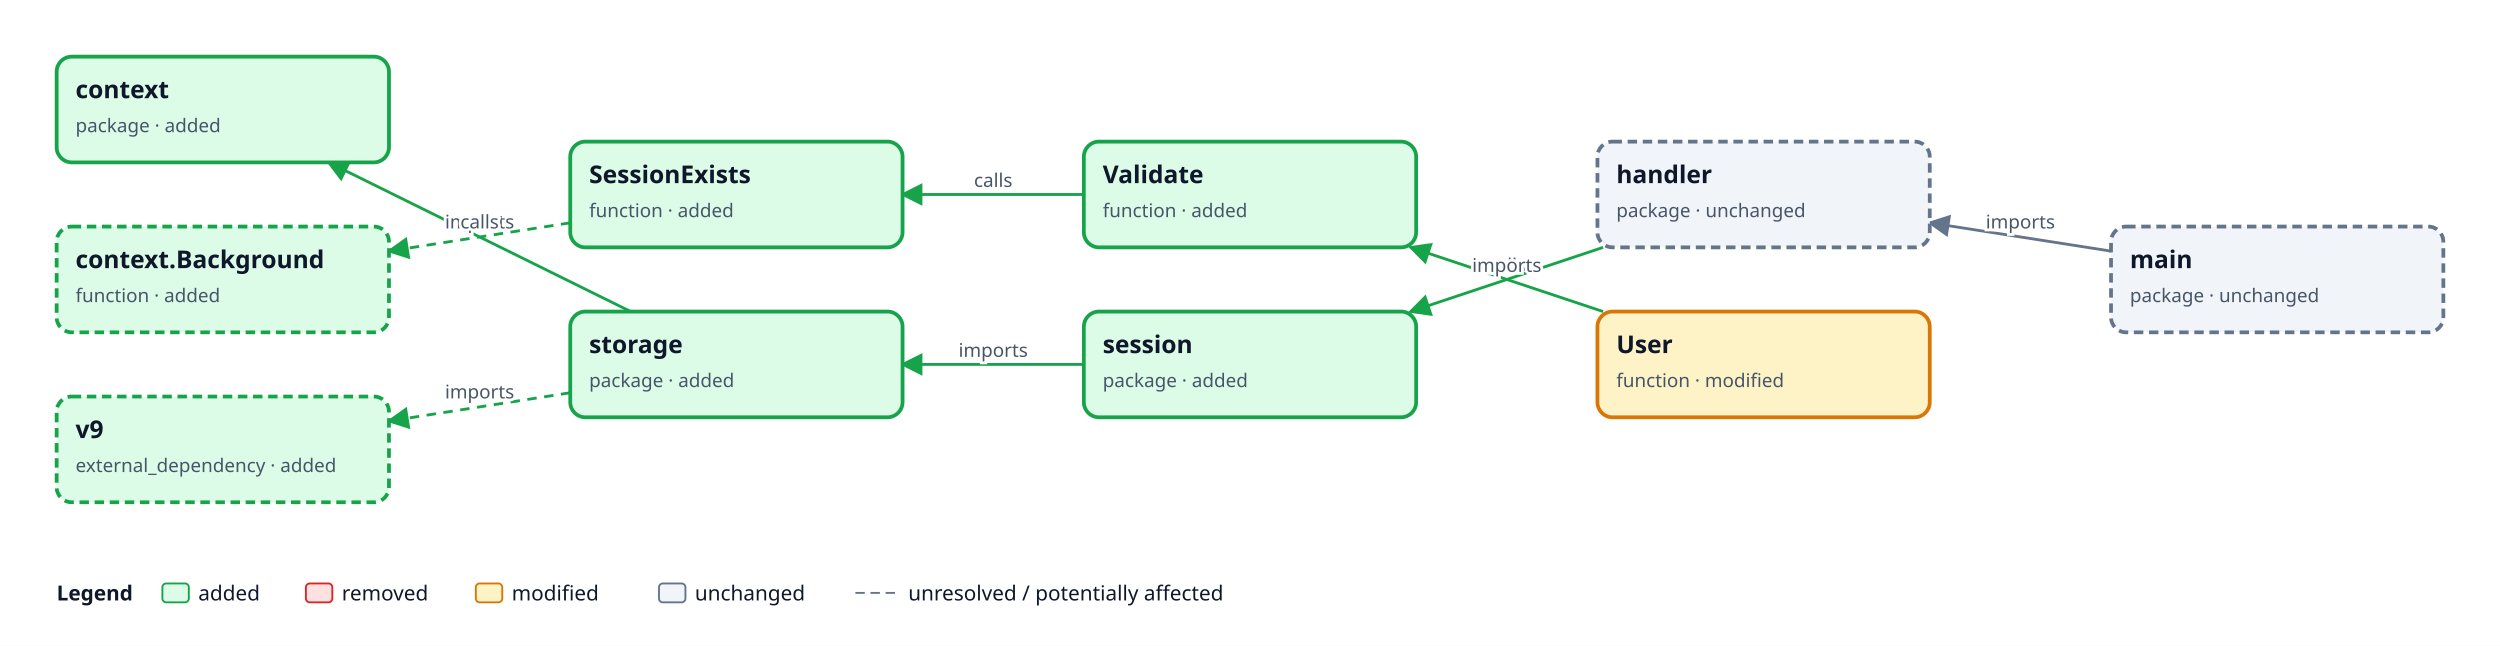
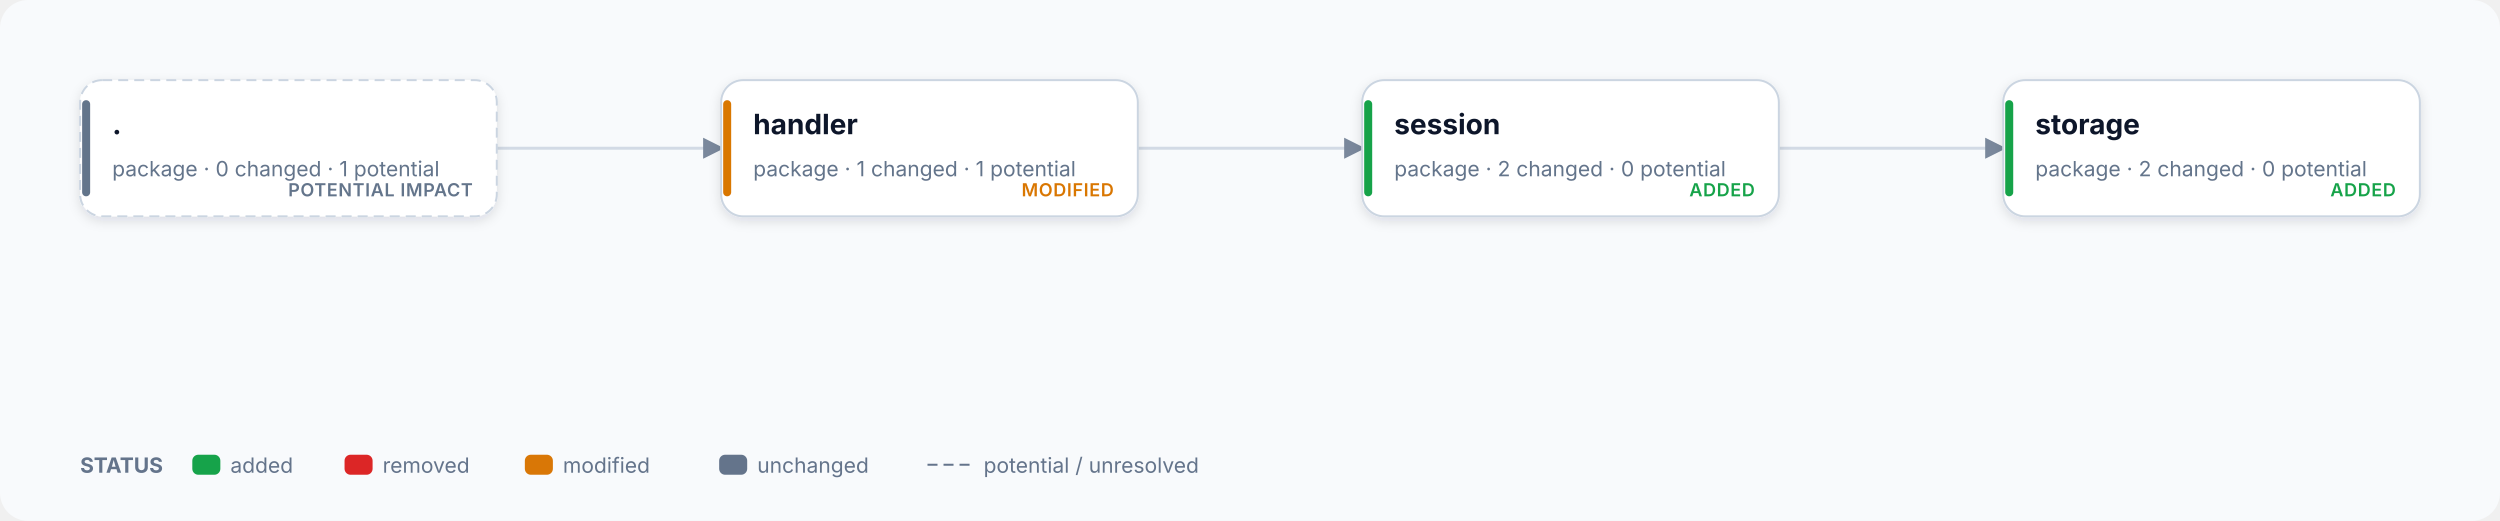
- <svg xmlns="http://www.w3.org/2000/svg" width="1324" height="342" viewBox="0 0 1324 342" role="img">
-   <rect width="100%" height="100%" fill="#ffffff" />
+ <svg xmlns="http://www.w3.org/2000/svg" width="1248" height="260" viewBox="0 0 1248 260" role="img">
+   <rect width="100%" height="100%" rx="14" fill="#f8fafc" />
  <defs>
-     <marker id="a-neutral" markerWidth="8" markerHeight="8" refX="7" refY="4" orient="auto">
-       <path d="M0,0 L8,4 L0,8z" fill="#64748b" />
+     <filter id="shadow" x="-20%" y="-20%" width="140%" height="150%">
+       <feDropShadow dx="0" dy="2" stdDeviation="3" flood-color="#0f172a" flood-opacity=".12" />
+     </filter>
+     <marker id="a-neutral" markerWidth="7" markerHeight="7" refX="6" refY="3.5" orient="auto">
+       <path d="M0,0 L7,3.5 L0,7z" fill="#64748b" />
    </marker>
-     <marker id="a-added" markerWidth="8" markerHeight="8" refX="7" refY="4" orient="auto">
-       <path d="M0,0 L8,4 L0,8z" fill="#16a34a" />
+     <marker id="a-added" markerWidth="7" markerHeight="7" refX="6" refY="3.5" orient="auto">
+       <path d="M0,0 L7,3.5 L0,7z" fill="#16a34a" />
    </marker>
-     <marker id="a-removed" markerWidth="8" markerHeight="8" refX="7" refY="4" orient="auto">
-       <path d="M0,0 L8,4 L0,8z" fill="#dc2626" />
+     <marker id="a-removed" markerWidth="7" markerHeight="7" refX="6" refY="3.5" orient="auto">
+       <path d="M0,0 L7,3.5 L0,7z" fill="#dc2626" />
    </marker>
-     <marker id="a-modified" markerWidth="8" markerHeight="8" refX="7" refY="4" orient="auto">
-       <path d="M0,0 L8,4 L0,8z" fill="#d97706" />
+     <marker id="a-modified" markerWidth="7" markerHeight="7" refX="6" refY="3.5" orient="auto">
+       <path d="M0,0 L7,3.5 L0,7z" fill="#d97706" />
    </marker>
  </defs>
-   <path d="M334 165 L174 86" fill="none" stroke="#16a34a" stroke-width="1.5" marker-end="url(#a-added)" />
-   <text x="254" y="121" fill="#475569" stroke="#ffffff" stroke-width="3" paint-order="stroke" font-family="system-ui,sans-serif" font-size="10" text-anchor="middle">imports</text>
-   <path d="M574 193 L478 193" fill="none" stroke="#16a34a" stroke-width="1.5" marker-end="url(#a-added)" />
-   <text x="526" y="189" fill="#475569" stroke="#ffffff" stroke-width="3" paint-order="stroke" font-family="system-ui,sans-serif" font-size="10" text-anchor="middle">imports</text>
-   <path d="M302 208 L206 223" fill="none" stroke="#16a34a" stroke-width="1.5" stroke-dasharray="5 4" marker-end="url(#a-added)" />
-   <text x="254" y="211" fill="#475569" stroke="#ffffff" stroke-width="3" paint-order="stroke" font-family="system-ui,sans-serif" font-size="10" text-anchor="middle">imports</text>
-   <path d="M302 118 L206 133" fill="none" stroke="#16a34a" stroke-width="1.5" stroke-dasharray="5 4" marker-end="url(#a-added)" />
-   <text x="254" y="121" fill="#475569" stroke="#ffffff" stroke-width="3" paint-order="stroke" font-family="system-ui,sans-serif" font-size="10" text-anchor="middle">calls</text>
-   <path d="M849 165 L747 131" fill="none" stroke="#16a34a" stroke-width="1.5" marker-end="url(#a-added)" />
-   <text x="798" y="144" fill="#475569" stroke="#ffffff" stroke-width="3" paint-order="stroke" font-family="system-ui,sans-serif" font-size="10" text-anchor="middle">calls</text>
-   <path d="M849 131 L747 165" fill="none" stroke="#16a34a" stroke-width="1.5" marker-end="url(#a-added)" />
-   <text x="798" y="144" fill="#475569" stroke="#ffffff" stroke-width="3" paint-order="stroke" font-family="system-ui,sans-serif" font-size="10" text-anchor="middle">imports</text>
-   <path d="M1118 133 L1022 118" fill="none" stroke="#64748b" stroke-width="1.5" marker-end="url(#a-neutral)" />
-   <text x="1070" y="121" fill="#475569" stroke="#ffffff" stroke-width="3" paint-order="stroke" font-family="system-ui,sans-serif" font-size="10" text-anchor="middle">imports</text>
-   <path d="M574 103 L478 103" fill="none" stroke="#16a34a" stroke-width="1.5" marker-end="url(#a-added)" />
-   <text x="526" y="99" fill="#475569" stroke="#ffffff" stroke-width="3" paint-order="stroke" font-family="system-ui,sans-serif" font-size="10" text-anchor="middle">calls</text>
-   <g>
-     <rect x="574" y="75" width="176" height="56" rx="8" fill="#dcfce7" stroke="#16a34a" stroke-width="2" />
-     <text x="584" y="97" fill="#0f172a" font-family="system-ui,sans-serif" font-size="13" font-weight="600">Validate</text>
-     <text x="584" y="115" fill="#475569" font-family="system-ui,sans-serif" font-size="10">function · added</text>
+   <path d="M248 74 C304 74 304 74 360 74" fill="none" stroke="#cbd5e1" stroke-width="1.5" stroke-linecap="round" opacity=".85" marker-end="url(#a-neutral)" />
+   <path d="M568 74 C624 74 624 74 680 74" fill="none" stroke="#cbd5e1" stroke-width="1.5" stroke-linecap="round" opacity=".85" marker-end="url(#a-neutral)" />
+   <path d="M888 74 C944 74 944 74 1000 74" fill="none" stroke="#cbd5e1" stroke-width="1.5" stroke-linecap="round" opacity=".85" marker-end="url(#a-neutral)" />
+   <g filter="url(#shadow)">
+     <rect x="680" y="40" width="208" height="68" rx="11" fill="#ffffff" stroke="#cbd5e1" stroke-width="1" />
+     <path d="M683 52 V96" stroke="#16a34a" stroke-width="4" stroke-linecap="round" />
+     <text x="696" y="67" fill="#0f172a" font-family="Inter,ui-sans-serif,system-ui,sans-serif" font-size="14" font-weight="650">session</text>
+     <text x="696" y="88" fill="#64748b" font-family="Inter,ui-sans-serif,system-ui,sans-serif" font-size="10.5">package · 2 changed · 0 potential</text>
+     <text x="876" y="98" fill="#16a34a" font-family="Inter,ui-sans-serif,system-ui,sans-serif" font-size="9" font-weight="600" text-anchor="end" letter-spacing=".3">ADDED</text>
  </g>
-   <g>
-     <rect x="30" y="30" width="176" height="56" rx="8" fill="#dcfce7" stroke="#16a34a" stroke-width="2" />
-     <text x="40" y="52" fill="#0f172a" font-family="system-ui,sans-serif" font-size="13" font-weight="600">context</text>
-     <text x="40" y="70" fill="#475569" font-family="system-ui,sans-serif" font-size="10">package · added</text>
+   <g filter="url(#shadow)">
+     <rect x="1000" y="40" width="208" height="68" rx="11" fill="#ffffff" stroke="#cbd5e1" stroke-width="1" />
+     <path d="M1003 52 V96" stroke="#16a34a" stroke-width="4" stroke-linecap="round" />
+     <text x="1016" y="67" fill="#0f172a" font-family="Inter,ui-sans-serif,system-ui,sans-serif" font-size="14" font-weight="650">storage</text>
+     <text x="1016" y="88" fill="#64748b" font-family="Inter,ui-sans-serif,system-ui,sans-serif" font-size="10.5">package · 2 changed · 0 potential</text>
+     <text x="1196" y="98" fill="#16a34a" font-family="Inter,ui-sans-serif,system-ui,sans-serif" font-size="9" font-weight="600" text-anchor="end" letter-spacing=".3">ADDED</text>
  </g>
-   <g>
-     <rect x="1118" y="120" width="176" height="56" rx="8" fill="#f1f5f9" stroke="#64748b" stroke-width="2" stroke-dasharray="5 3" />
-     <text x="1128" y="142" fill="#0f172a" font-family="system-ui,sans-serif" font-size="13" font-weight="600">main</text>
-     <text x="1128" y="160" fill="#475569" font-family="system-ui,sans-serif" font-size="10">package · unchanged</text>
+   <g filter="url(#shadow)">
+     <rect x="360" y="40" width="208" height="68" rx="11" fill="#ffffff" stroke="#cbd5e1" stroke-width="1" />
+     <path d="M363 52 V96" stroke="#d97706" stroke-width="4" stroke-linecap="round" />
+     <text x="376" y="67" fill="#0f172a" font-family="Inter,ui-sans-serif,system-ui,sans-serif" font-size="14" font-weight="650">handler</text>
+     <text x="376" y="88" fill="#64748b" font-family="Inter,ui-sans-serif,system-ui,sans-serif" font-size="10.5">package · 1 changed · 1 potential</text>
+     <text x="556" y="98" fill="#d97706" font-family="Inter,ui-sans-serif,system-ui,sans-serif" font-size="9" font-weight="600" text-anchor="end" letter-spacing=".3">MODIFIED</text>
  </g>
-   <g>
-     <rect x="574" y="165" width="176" height="56" rx="8" fill="#dcfce7" stroke="#16a34a" stroke-width="2" />
-     <text x="584" y="187" fill="#0f172a" font-family="system-ui,sans-serif" font-size="13" font-weight="600">session</text>
-     <text x="584" y="205" fill="#475569" font-family="system-ui,sans-serif" font-size="10">package · added</text>
+   <g filter="url(#shadow)">
+     <rect x="40" y="40" width="208" height="68" rx="11" fill="#ffffff" stroke="#cbd5e1" stroke-width="1" stroke-dasharray="5 3" />
+     <path d="M43 52 V96" stroke="#64748b" stroke-width="4" stroke-linecap="round" />
+     <text x="56" y="67" fill="#0f172a" font-family="Inter,ui-sans-serif,system-ui,sans-serif" font-size="14" font-weight="650">.</text>
+     <text x="56" y="88" fill="#64748b" font-family="Inter,ui-sans-serif,system-ui,sans-serif" font-size="10.5">package · 0 changed · 1 potential</text>
+     <text x="236" y="98" fill="#64748b" font-family="Inter,ui-sans-serif,system-ui,sans-serif" font-size="9" font-weight="600" text-anchor="end" letter-spacing=".3">POTENTIAL IMPACT</text>
  </g>
-   <g>
-     <rect x="846" y="75" width="176" height="56" rx="8" fill="#f1f5f9" stroke="#64748b" stroke-width="2" stroke-dasharray="5 3" />
-     <text x="856" y="97" fill="#0f172a" font-family="system-ui,sans-serif" font-size="13" font-weight="600">handler</text>
-     <text x="856" y="115" fill="#475569" font-family="system-ui,sans-serif" font-size="10">package · unchanged</text>
-   </g>
-   <g>
-     <rect x="302" y="75" width="176" height="56" rx="8" fill="#dcfce7" stroke="#16a34a" stroke-width="2" />
-     <text x="312" y="97" fill="#0f172a" font-family="system-ui,sans-serif" font-size="13" font-weight="600">SessionExists</text>
-     <text x="312" y="115" fill="#475569" font-family="system-ui,sans-serif" font-size="10">function · added</text>
-   </g>
-   <g>
-     <rect x="846" y="165" width="176" height="56" rx="8" fill="#fef3c7" stroke="#d97706" stroke-width="2" />
-     <text x="856" y="187" fill="#0f172a" font-family="system-ui,sans-serif" font-size="13" font-weight="600">User</text>
-     <text x="856" y="205" fill="#475569" font-family="system-ui,sans-serif" font-size="10">function · modified</text>
-   </g>
-   <g>
-     <rect x="302" y="165" width="176" height="56" rx="8" fill="#dcfce7" stroke="#16a34a" stroke-width="2" />
-     <text x="312" y="187" fill="#0f172a" font-family="system-ui,sans-serif" font-size="13" font-weight="600">storage</text>
-     <text x="312" y="205" fill="#475569" font-family="system-ui,sans-serif" font-size="10">package · added</text>
-   </g>
-   <g>
-     <rect x="30" y="120" width="176" height="56" rx="8" fill="#dcfce7" stroke="#16a34a" stroke-width="2" stroke-dasharray="5 3" />
-     <text x="40" y="142" fill="#0f172a" font-family="system-ui,sans-serif" font-size="13" font-weight="600">context.Background</text>
-     <text x="40" y="160" fill="#475569" font-family="system-ui,sans-serif" font-size="10">function · added</text>
-   </g>
-   <g>
-     <rect x="30" y="210" width="176" height="56" rx="8" fill="#dcfce7" stroke="#16a34a" stroke-width="2" stroke-dasharray="5 3" />
-     <text x="40" y="232" fill="#0f172a" font-family="system-ui,sans-serif" font-size="13" font-weight="600">v9</text>
-     <text x="40" y="250" fill="#475569" font-family="system-ui,sans-serif" font-size="10">external_dependency · added</text>
-   </g>
-   <g font-family="system-ui,sans-serif" font-size="11" fill="#0f172a">
-     <text x="30" y="318" font-weight="600">Legend</text>
-     <rect x="86" y="309" width="14" height="10" rx="2" fill="#dcfce7" stroke="#16a34a" />
-     <text x="105" y="318">added</text>
-     <rect x="162" y="309" width="14" height="10" rx="2" fill="#fee2e2" stroke="#dc2626" />
-     <text x="181" y="318">removed</text>
-     <rect x="252" y="309" width="14" height="10" rx="2" fill="#fef3c7" stroke="#d97706" />
-     <text x="271" y="318">modified</text>
-     <rect x="349" y="309" width="14" height="10" rx="2" fill="#f1f5f9" stroke="#64748b" />
-     <text x="368" y="318">unchanged</text>
-     <line x1="453" y1="314" x2="475" y2="314" stroke="#64748b" stroke-dasharray="5 3" />
-     <text x="481" y="318">unresolved / potentially affected</text>
+   <g font-family="Inter,ui-sans-serif,system-ui,sans-serif" font-size="10.5" fill="#64748b">
+     <text x="40" y="236" font-weight="650">STATUS</text>
+     <rect x="96" y="227" width="14" height="10" rx="3" fill="#16a34a" />
+     <text x="115" y="236">added</text>
+     <rect x="172" y="227" width="14" height="10" rx="3" fill="#dc2626" />
+     <text x="191" y="236">removed</text>
+     <rect x="262" y="227" width="14" height="10" rx="3" fill="#d97706" />
+     <text x="281" y="236">modified</text>
+     <rect x="359" y="227" width="14" height="10" rx="3" fill="#64748b" />
+     <text x="378" y="236">unchanged</text>
+     <line x1="463" y1="232" x2="485" y2="232" stroke="#64748b" stroke-dasharray="5 3" />
+     <text x="491" y="236">potential / unresolved</text>
  </g>
</svg>
